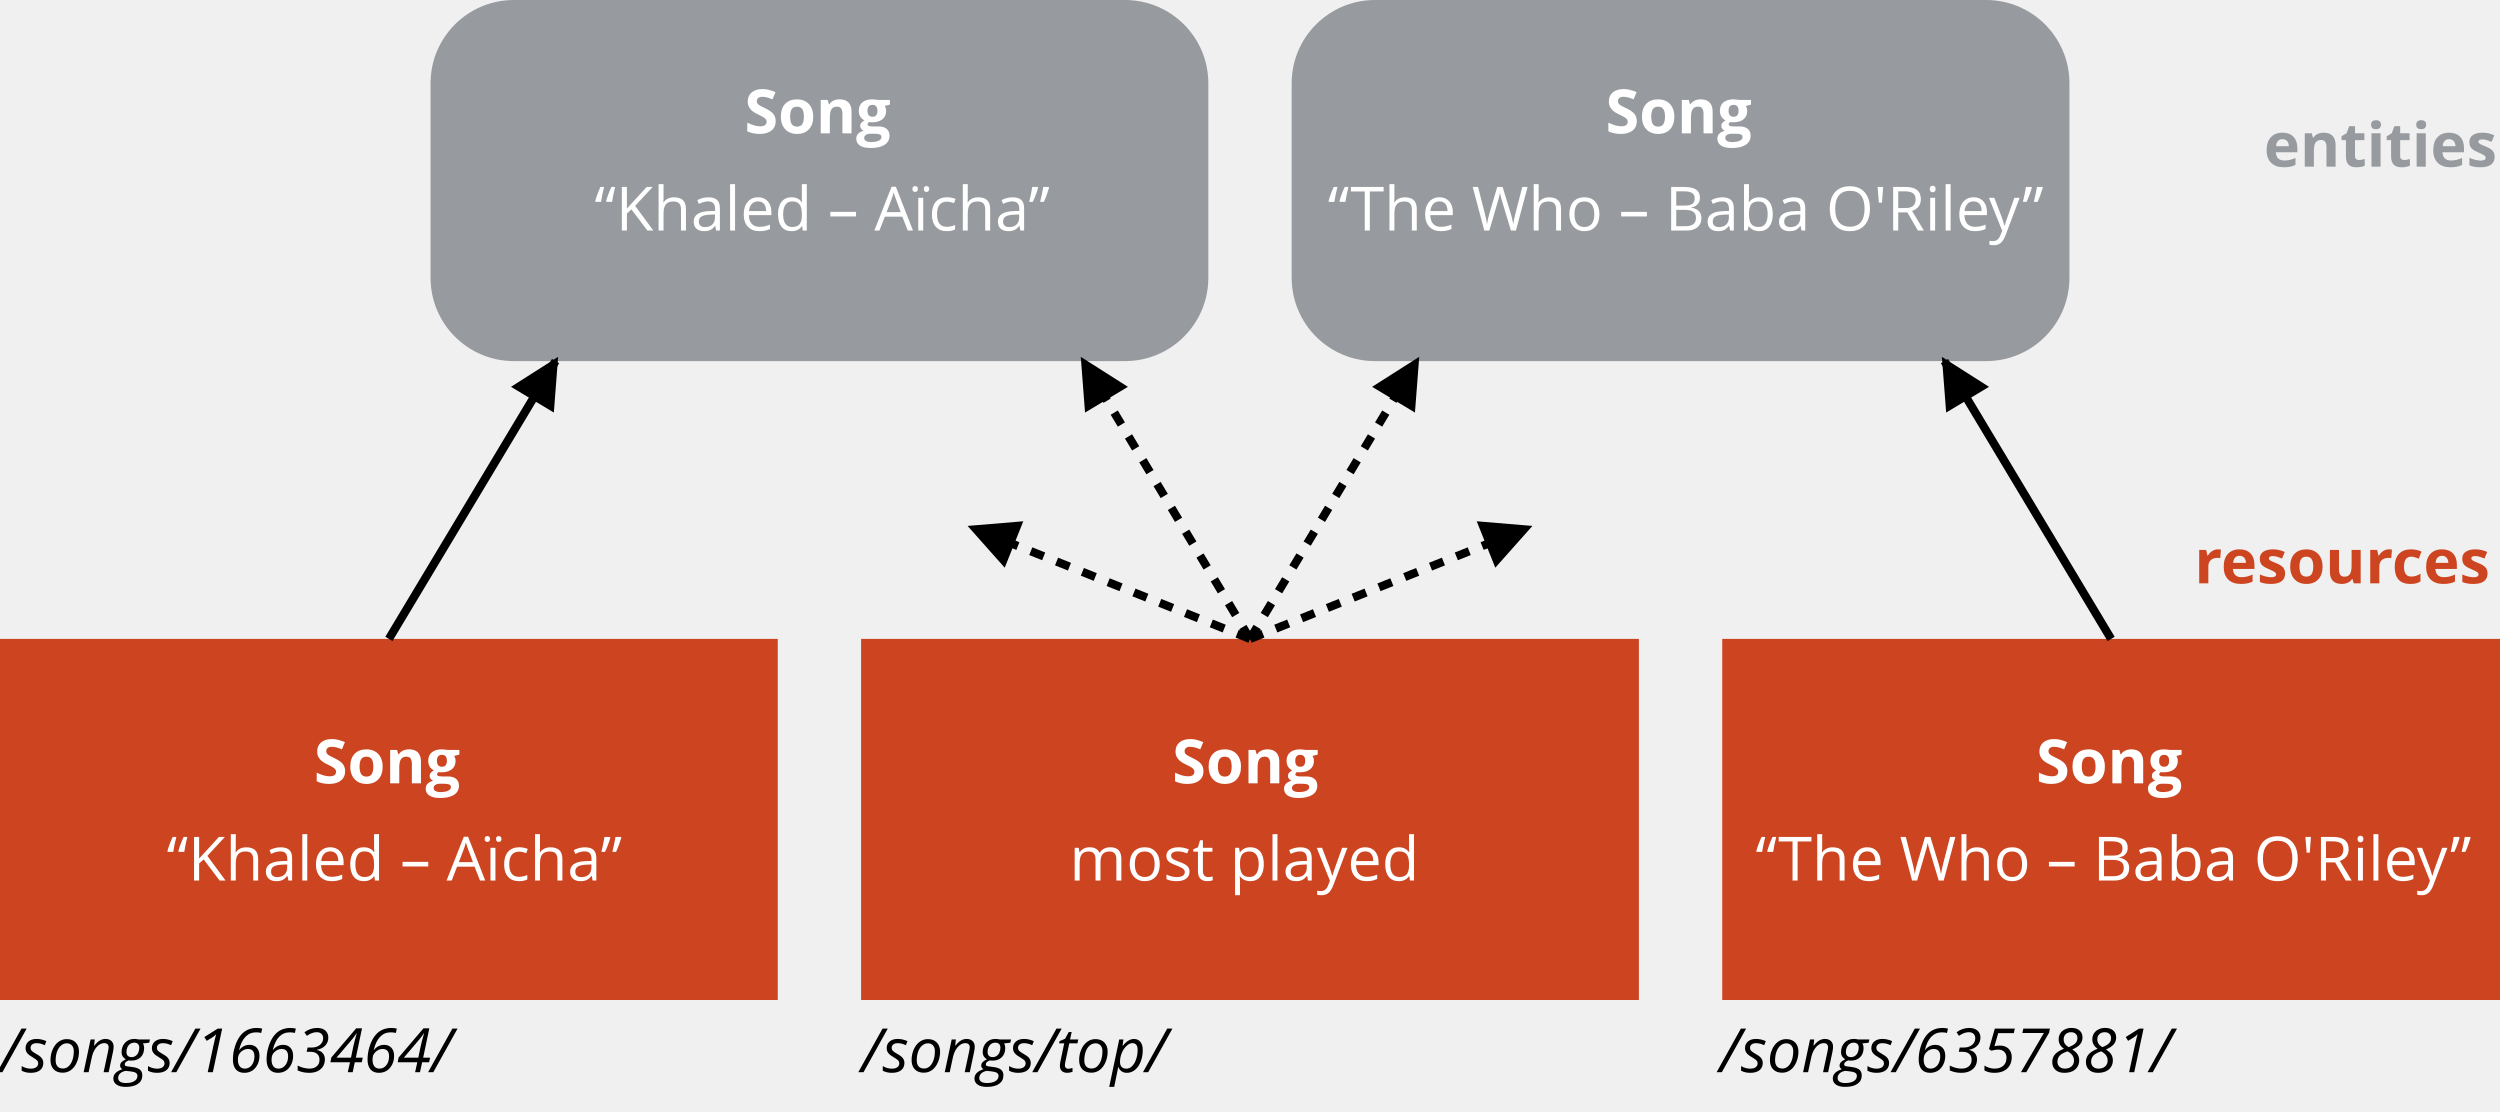
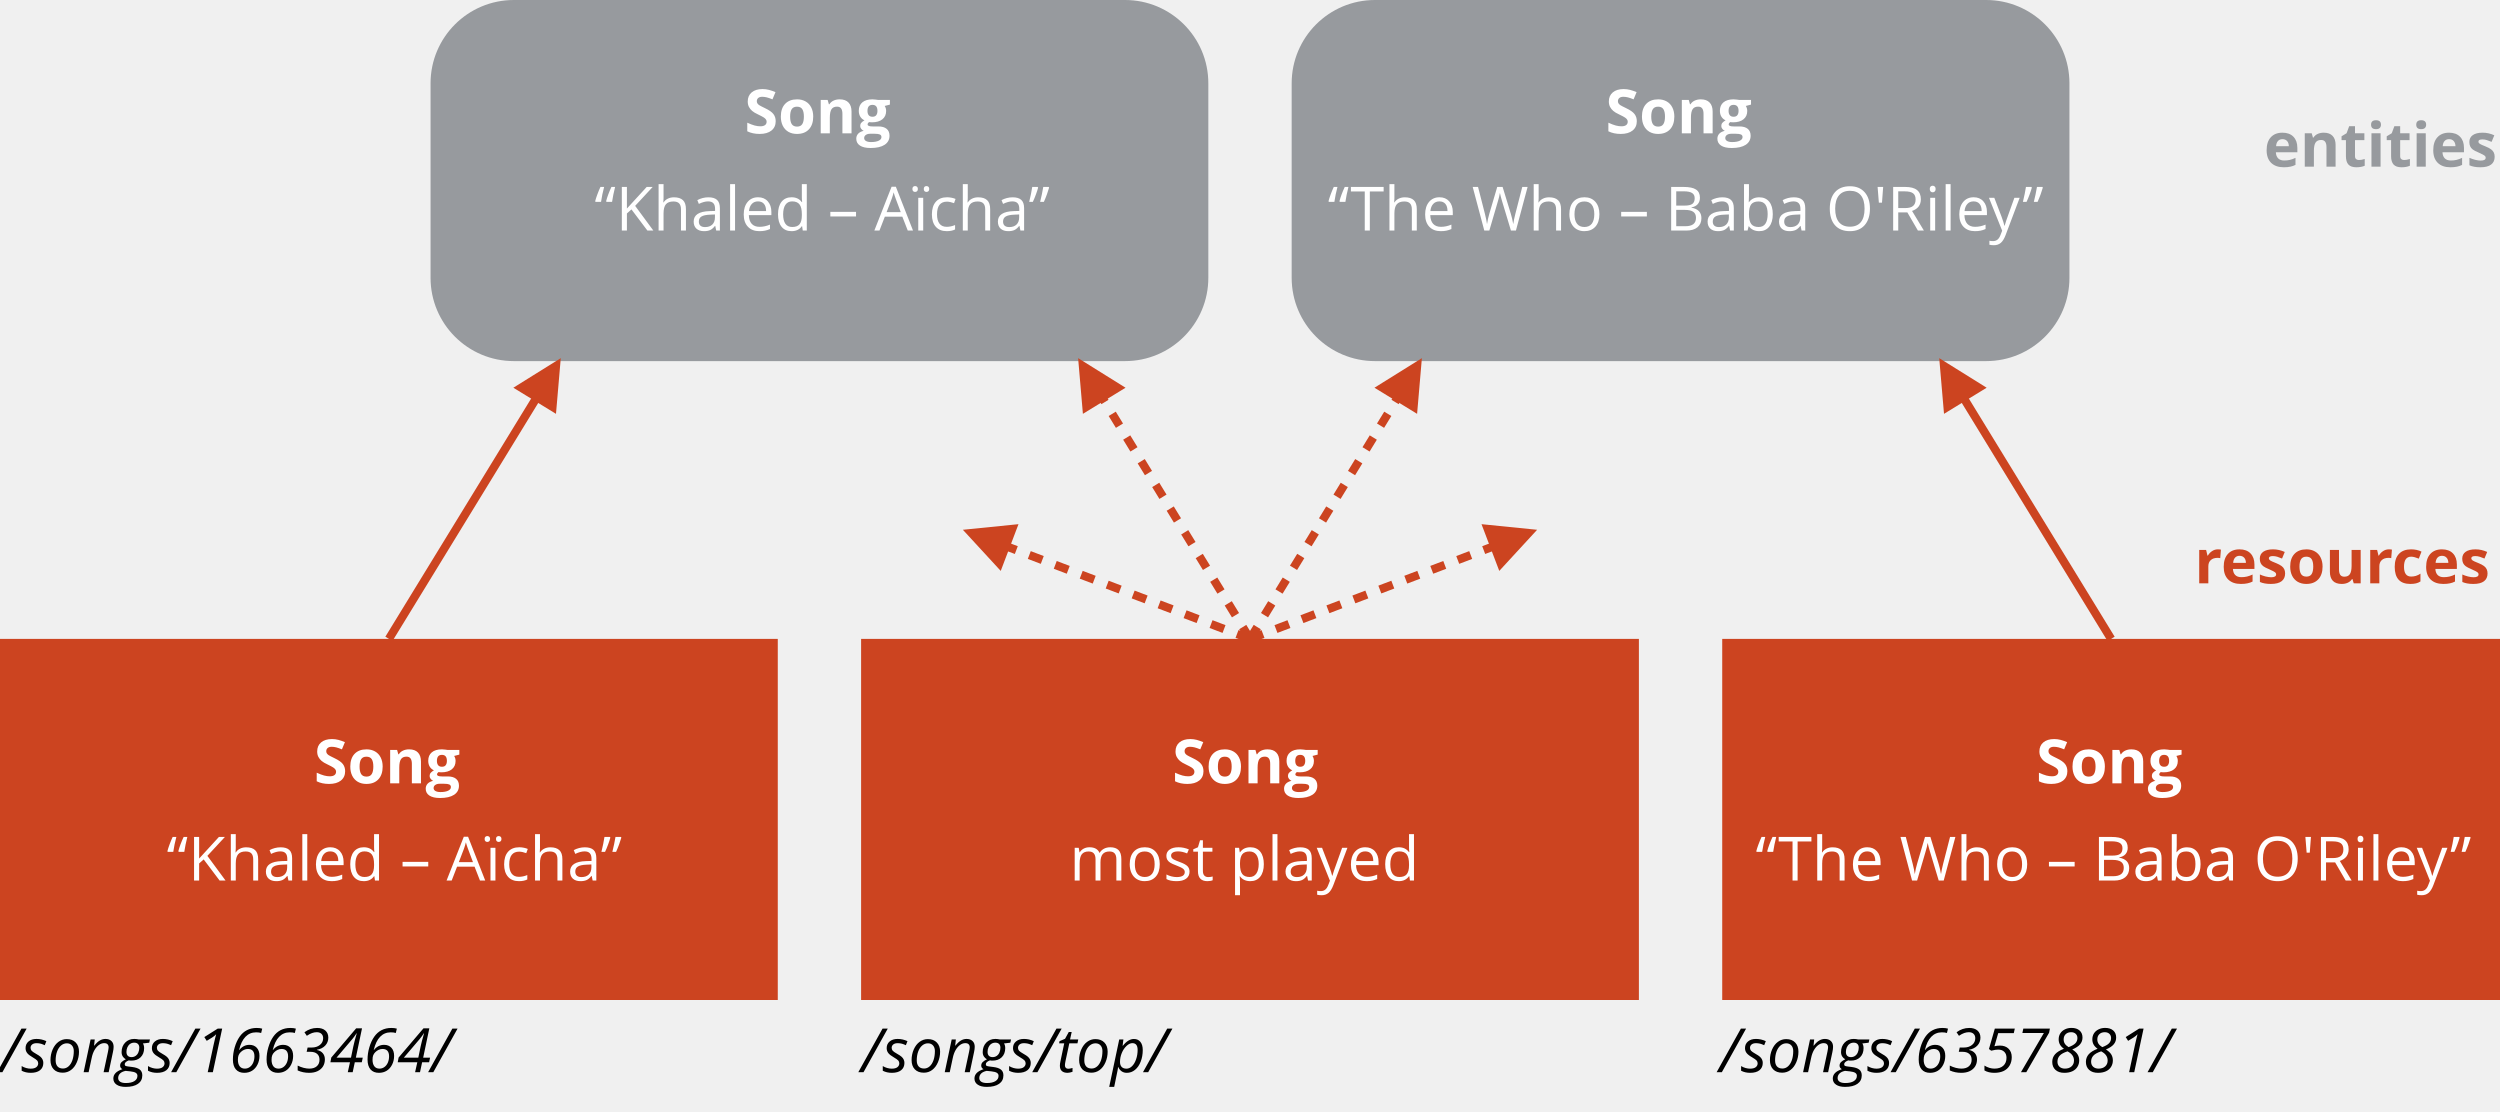
<svg xmlns="http://www.w3.org/2000/svg" version="1.1" width="900" height="400">
  <style>
@font-face{
 font-family: 'Open Sans';
 src: url(../../fonts/OpenSans.woff) format('woff')
}
@font-face{
 font-style: italic;
 font-family: 'Open Sans';
 src: url(../../fonts/OpenSans.Italic.woff) format('woff')
}
@font-face{
 font-weight: 700;
 font-family: 'Open Sans';
 src: url(../../fonts/OpenSans.Bold.woff) format('woff')
}

rect {
  fill: #979A9E;
}
.resource {
  fill: #CC4420 !important;
}

text {
  font: 22px 'Open Sans';
  fill: white;
}
.type, .label {
  font-weight: bold;
}
.url {
  fill: black;
  font-style: italic;
}
.label {
  fill: black;
  fill: #979A9E;
}

line {
-   stroke: black;
+   stroke: #CC4420;
  stroke-width: 3px;
  marker-end: url(#triangle);
+ }
+ path {
+   fill: #CC4420;
}
.dashed {
  stroke-dasharray: 5, 5;
}
</style>
-   <marker id="triangle" viewBox="0 0 10 10" refX="9" refY="5" markerWidth="8" markerHeight="6" orient="auto">
+   <marker id="triangle" viewBox="0 0 10 10" refX="8" refY="5" markerWidth="8" markerHeight="6" orient="auto">
    <path d="M 0 0 L 10 5 L 0 10 z" />
  </marker>
  <rect x="155" y="0" width="280" height="130" rx="30" />
  <text x="268" y="48" class="type">Song</text>
  <text x="214" y="83">“Khaled – Aïcha”</text>
  <rect x="465" y="0" width="280" height="130" rx="30" />
  <text x="578" y="48" class="type">Song</text>
  <text x="478" y="83">“The Who – Baba O'Riley”</text>
  <rect class="resource" x="0" y="230" width="280" height="130" />
  <text x="113" y="282" class="type">Song</text>
  <text x="60" y="317">“Khaled – Aïcha”</text>
  <text x="0" y="386" class="url">/songs/1663464/</text>
  <rect class="resource" x="310" y="230" width="280" height="130" />
  <text x="422" y="282" class="type">Song</text>
  <text x="385" y="317">most played</text>
  <text x="310" y="386" class="url">/songs/top/</text>
  <rect class="resource" x="620" y="230" width="280" height="130" />
  <text x="733" y="282" class="type">Song</text>
  <text x="632" y="317">“The Who – Baba O'Riley”</text>
  <text x="619" y="386" class="url">/songs/6357881/</text>
-   <line x1="760" y1="230" x2="700" y2="130" />
-   <line x1="140" y1="230" x2="200" y2="130" />
-   <line x1="450" y1="230" x2="350" y2="190" class="dashed" />
-   <line x1="450" y1="230" x2="390" y2="130" class="dashed" />
-   <line x1="450" y1="230" x2="510" y2="130" class="dashed" />
-   <line x1="450" y1="230" x2="550" y2="190" class="dashed" />
+   <line x1="760" y1="230" x2="700" y2="132" />
+   <line x1="140" y1="230" x2="200" y2="132" />
+   <line x1="450" y1="230" x2="350" y2="192" class="dashed" />
+   <line x1="450" y1="230" x2="390" y2="132" class="dashed" />
+   <line x1="450" y1="230" x2="510" y2="132" class="dashed" />
+   <line x1="450" y1="230" x2="550" y2="192" class="dashed" />
  <text x="815" y="60" class="label">entities</text>
  <text x="790" y="210" class="resource label">resources</text>
</svg>
